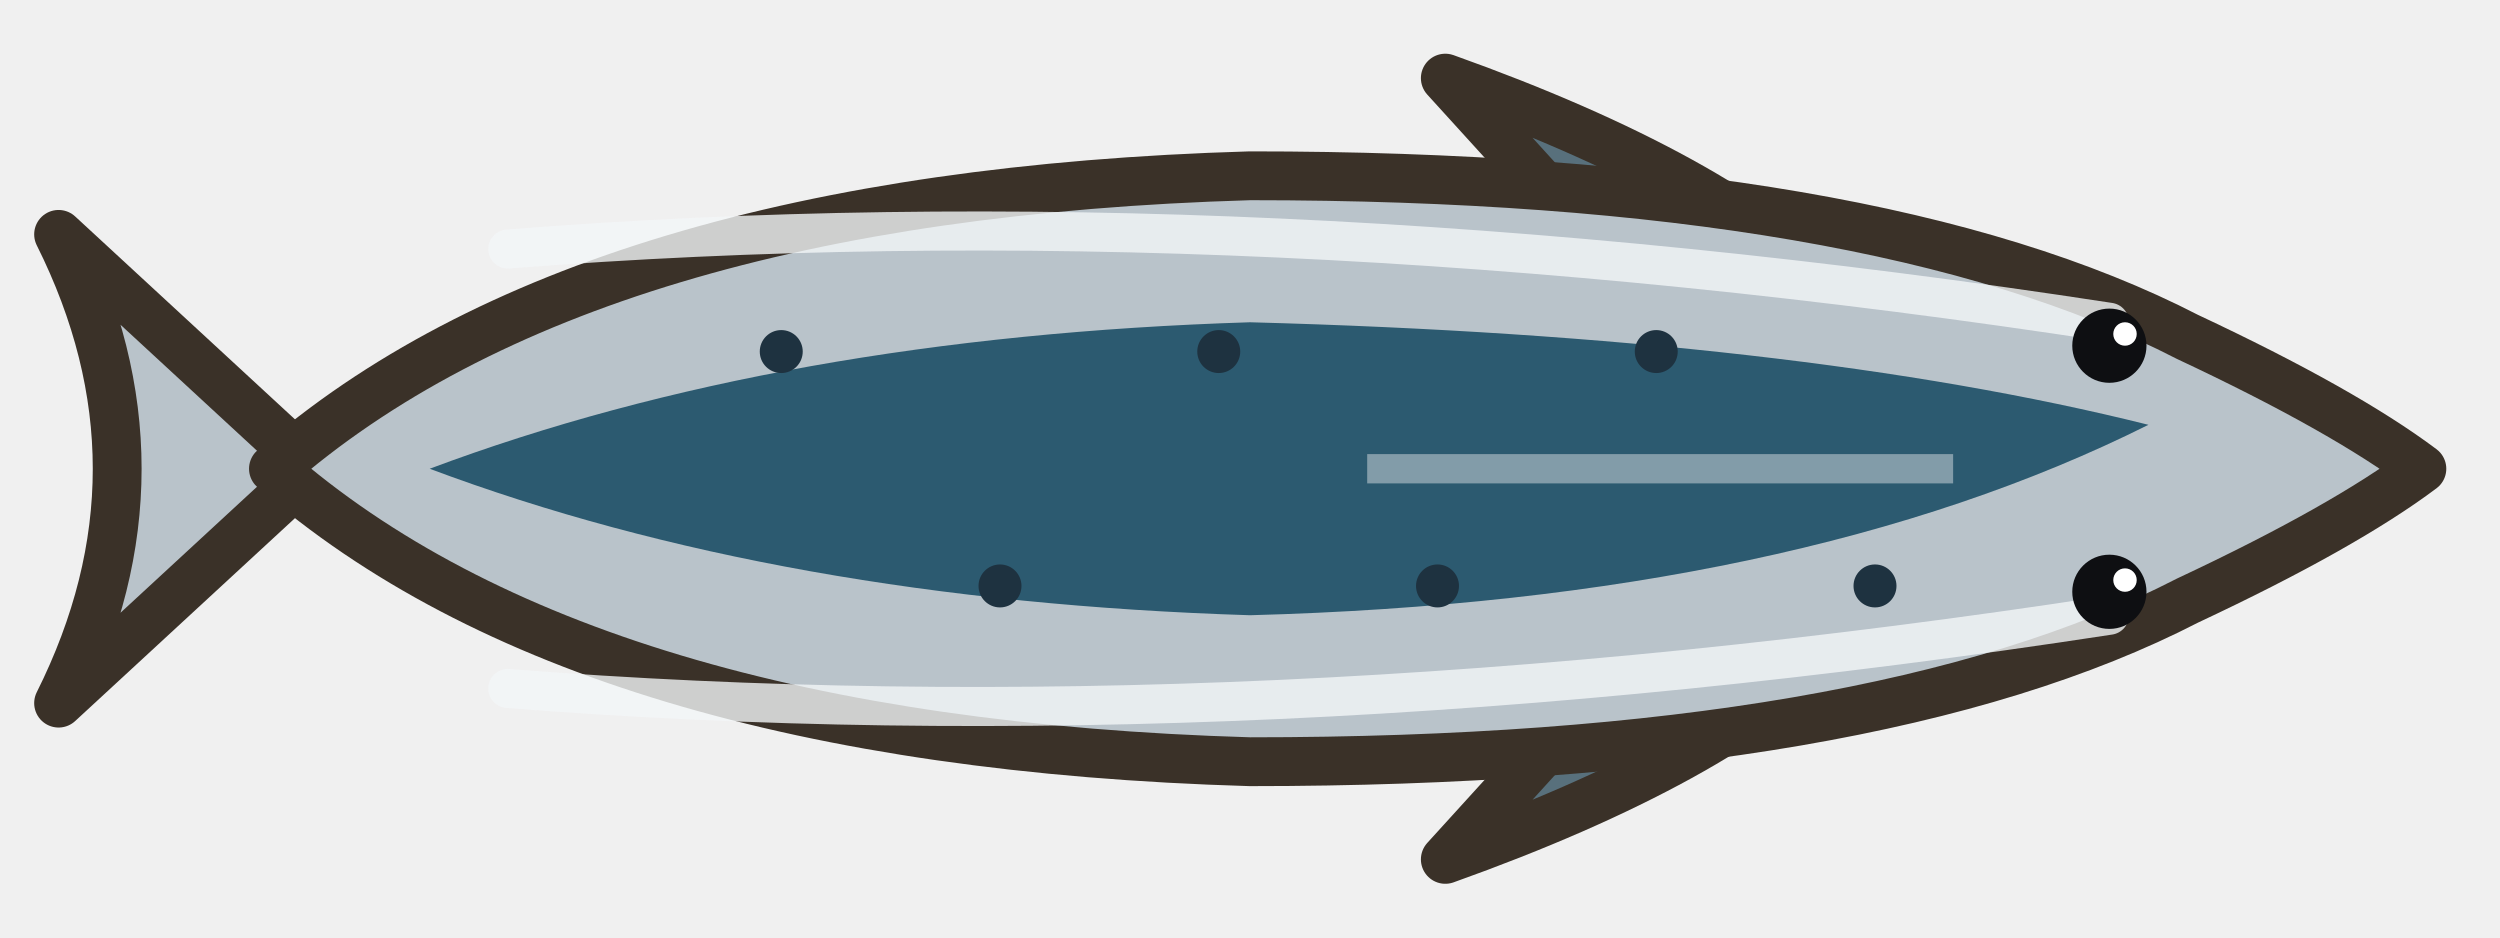
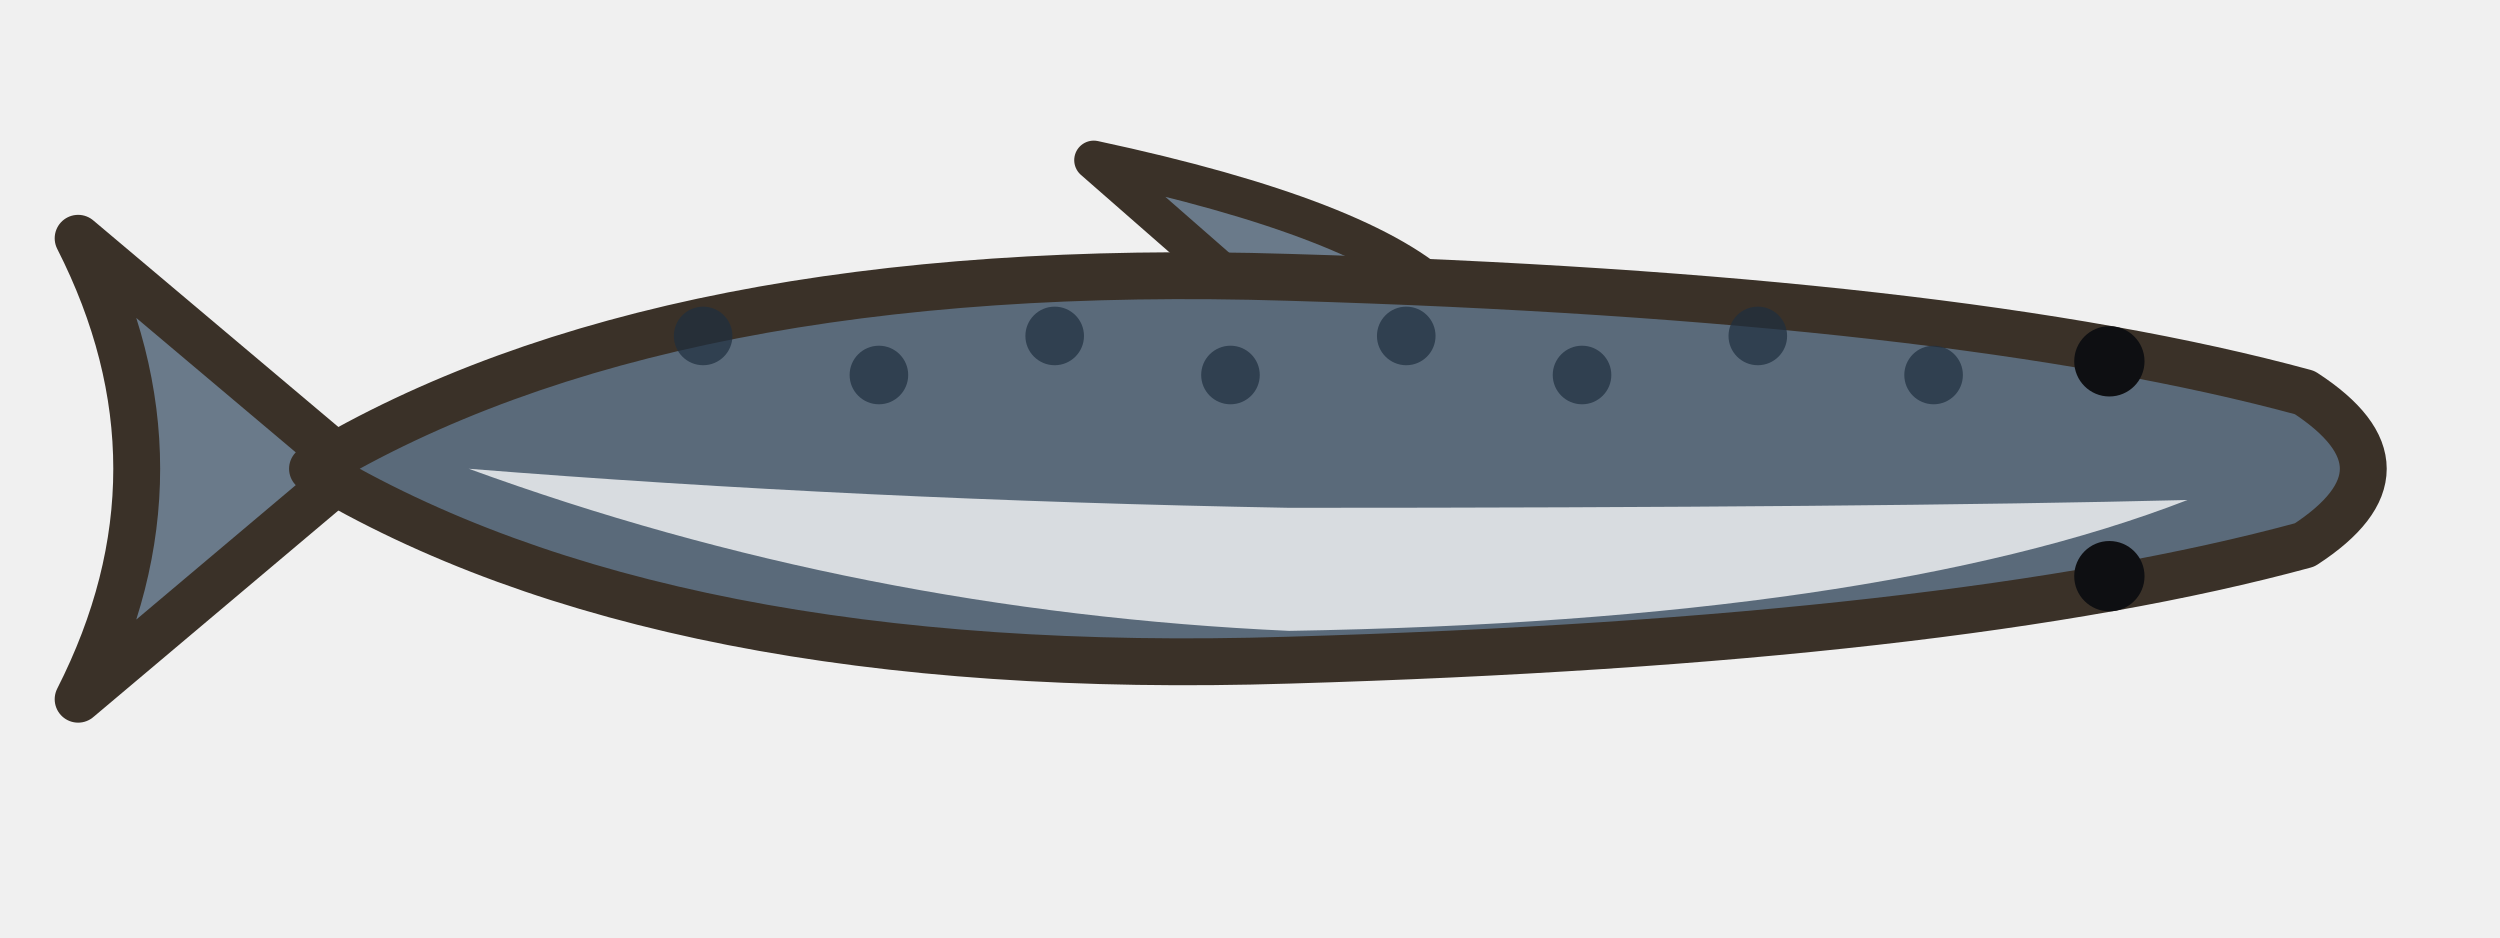
<svg xmlns="http://www.w3.org/2000/svg" width="128" height="48" viewBox="0 0 128 48">
-   <path d="M16,24 L3,12 Q9,24 3,36 Z" fill="#b9c3ca" stroke="#3a3128" stroke-width="2.5" stroke-linejoin="round" />
-   <path d="M84,15 L74,4 Q88,9 94,15 Z M84,33 L74,44 Q88,39 94,33 Z" fill="#58707c" stroke="#3a3128" stroke-width="2.5" stroke-linejoin="round" />
-   <path d="M14,24 Q30,10 64,9 Q96,9 112,17.25 Q120,21 124,24 Q120,27 112,30.75 Q96,39 64,39 Q30,38 14,24 Z" fill="#b9c3ca" stroke="#3a3128" stroke-width="2.5" stroke-linejoin="round" />
-   <path d="M22,24 Q40,17.25 64,16.5 Q92,17.25 110,21.75 Q92,30.75 64,31.5 Q40,30.75 22,24 Z" fill="#2c5a70" />
-   <path d="M26,12.75 Q64,9.75 108,16.5 M26,35.25 Q64,38.25 108,31.5" fill="none" stroke="#f3f6f8" stroke-width="2" stroke-linecap="round" opacity="0.8" />
-   <circle cx="40" cy="18" r="1.1" fill="#1e3240" />
-   <circle cx="51.2" cy="30" r="1.1" fill="#1e3240" />
-   <circle cx="62.4" cy="18" r="1.1" fill="#1e3240" />
-   <circle cx="73.6" cy="30" r="1.1" fill="#1e3240" />
-   <circle cx="84.8" cy="18" r="1.1" fill="#1e3240" />
-   <circle cx="96" cy="30" r="1.1" fill="#1e3240" />
-   <path d="M70,24 L100,24" stroke="#d8dee2" stroke-width="1.5" opacity="0.5" />
-   <circle cx="108" cy="17.7" r="1.9" fill="#0e0f12" />
-   <circle cx="108" cy="30.3" r="1.9" fill="#0e0f12" />
-   <circle cx="108.8" cy="17.1" r="0.6" fill="#ffffff" />
-   <circle cx="108.8" cy="29.7" r="0.6" fill="#ffffff" />
+   <path d="M18,24 L4,12.2 Q10,24 4,35.8 Z" fill="#6a7a8a" stroke="#3a3128" stroke-width="2.4" stroke-linejoin="round" />
+   <path d="M64,15.2 L56,8.2 Q70,11.2 74,15.2 Z" fill="#6a7a8a" stroke="#3a3128" stroke-width="2" stroke-linejoin="round" />
+   <path d="M16,24 Q34,13.2 66,14.2 Q100,15.2 118,20.1 Q124,24 118,27.9 Q100,32.8 66,33.8 Q34,34.8 16,24 Z" fill="#5a6a7a" stroke="#3a3128" stroke-width="2.4" stroke-linejoin="round" />
+   <path d="M24,24 Q44,25.6 66,26.0 Q96,26.0 112,25.6 Q96,31.8 66,32.3 Q44,31.3 24,24 Z" fill="#eef0f2" opacity="0.85" />
+   <circle cx="36.0" cy="17.2" r="1.5" fill="#1e2e3e" opacity="0.7" />
+   <circle cx="45.0" cy="19.2" r="1.5" fill="#1e2e3e" opacity="0.7" />
+   <circle cx="54.0" cy="17.2" r="1.5" fill="#1e2e3e" opacity="0.7" />
+   <circle cx="63.0" cy="19.2" r="1.5" fill="#1e2e3e" opacity="0.7" />
+   <circle cx="72.0" cy="17.2" r="1.5" fill="#1e2e3e" opacity="0.7" />
+   <circle cx="81.0" cy="19.2" r="1.5" fill="#1e2e3e" opacity="0.7" />
+   <circle cx="90.0" cy="17.2" r="1.5" fill="#1e2e3e" opacity="0.7" />
+   <circle cx="99.0" cy="19.2" r="1.5" fill="#1e2e3e" opacity="0.7" />
+   <circle cx="108" cy="18.5" r="1.8" fill="#0e0f12" />
+   <circle cx="108" cy="29.5" r="1.8" fill="#0e0f12" />
</svg>
